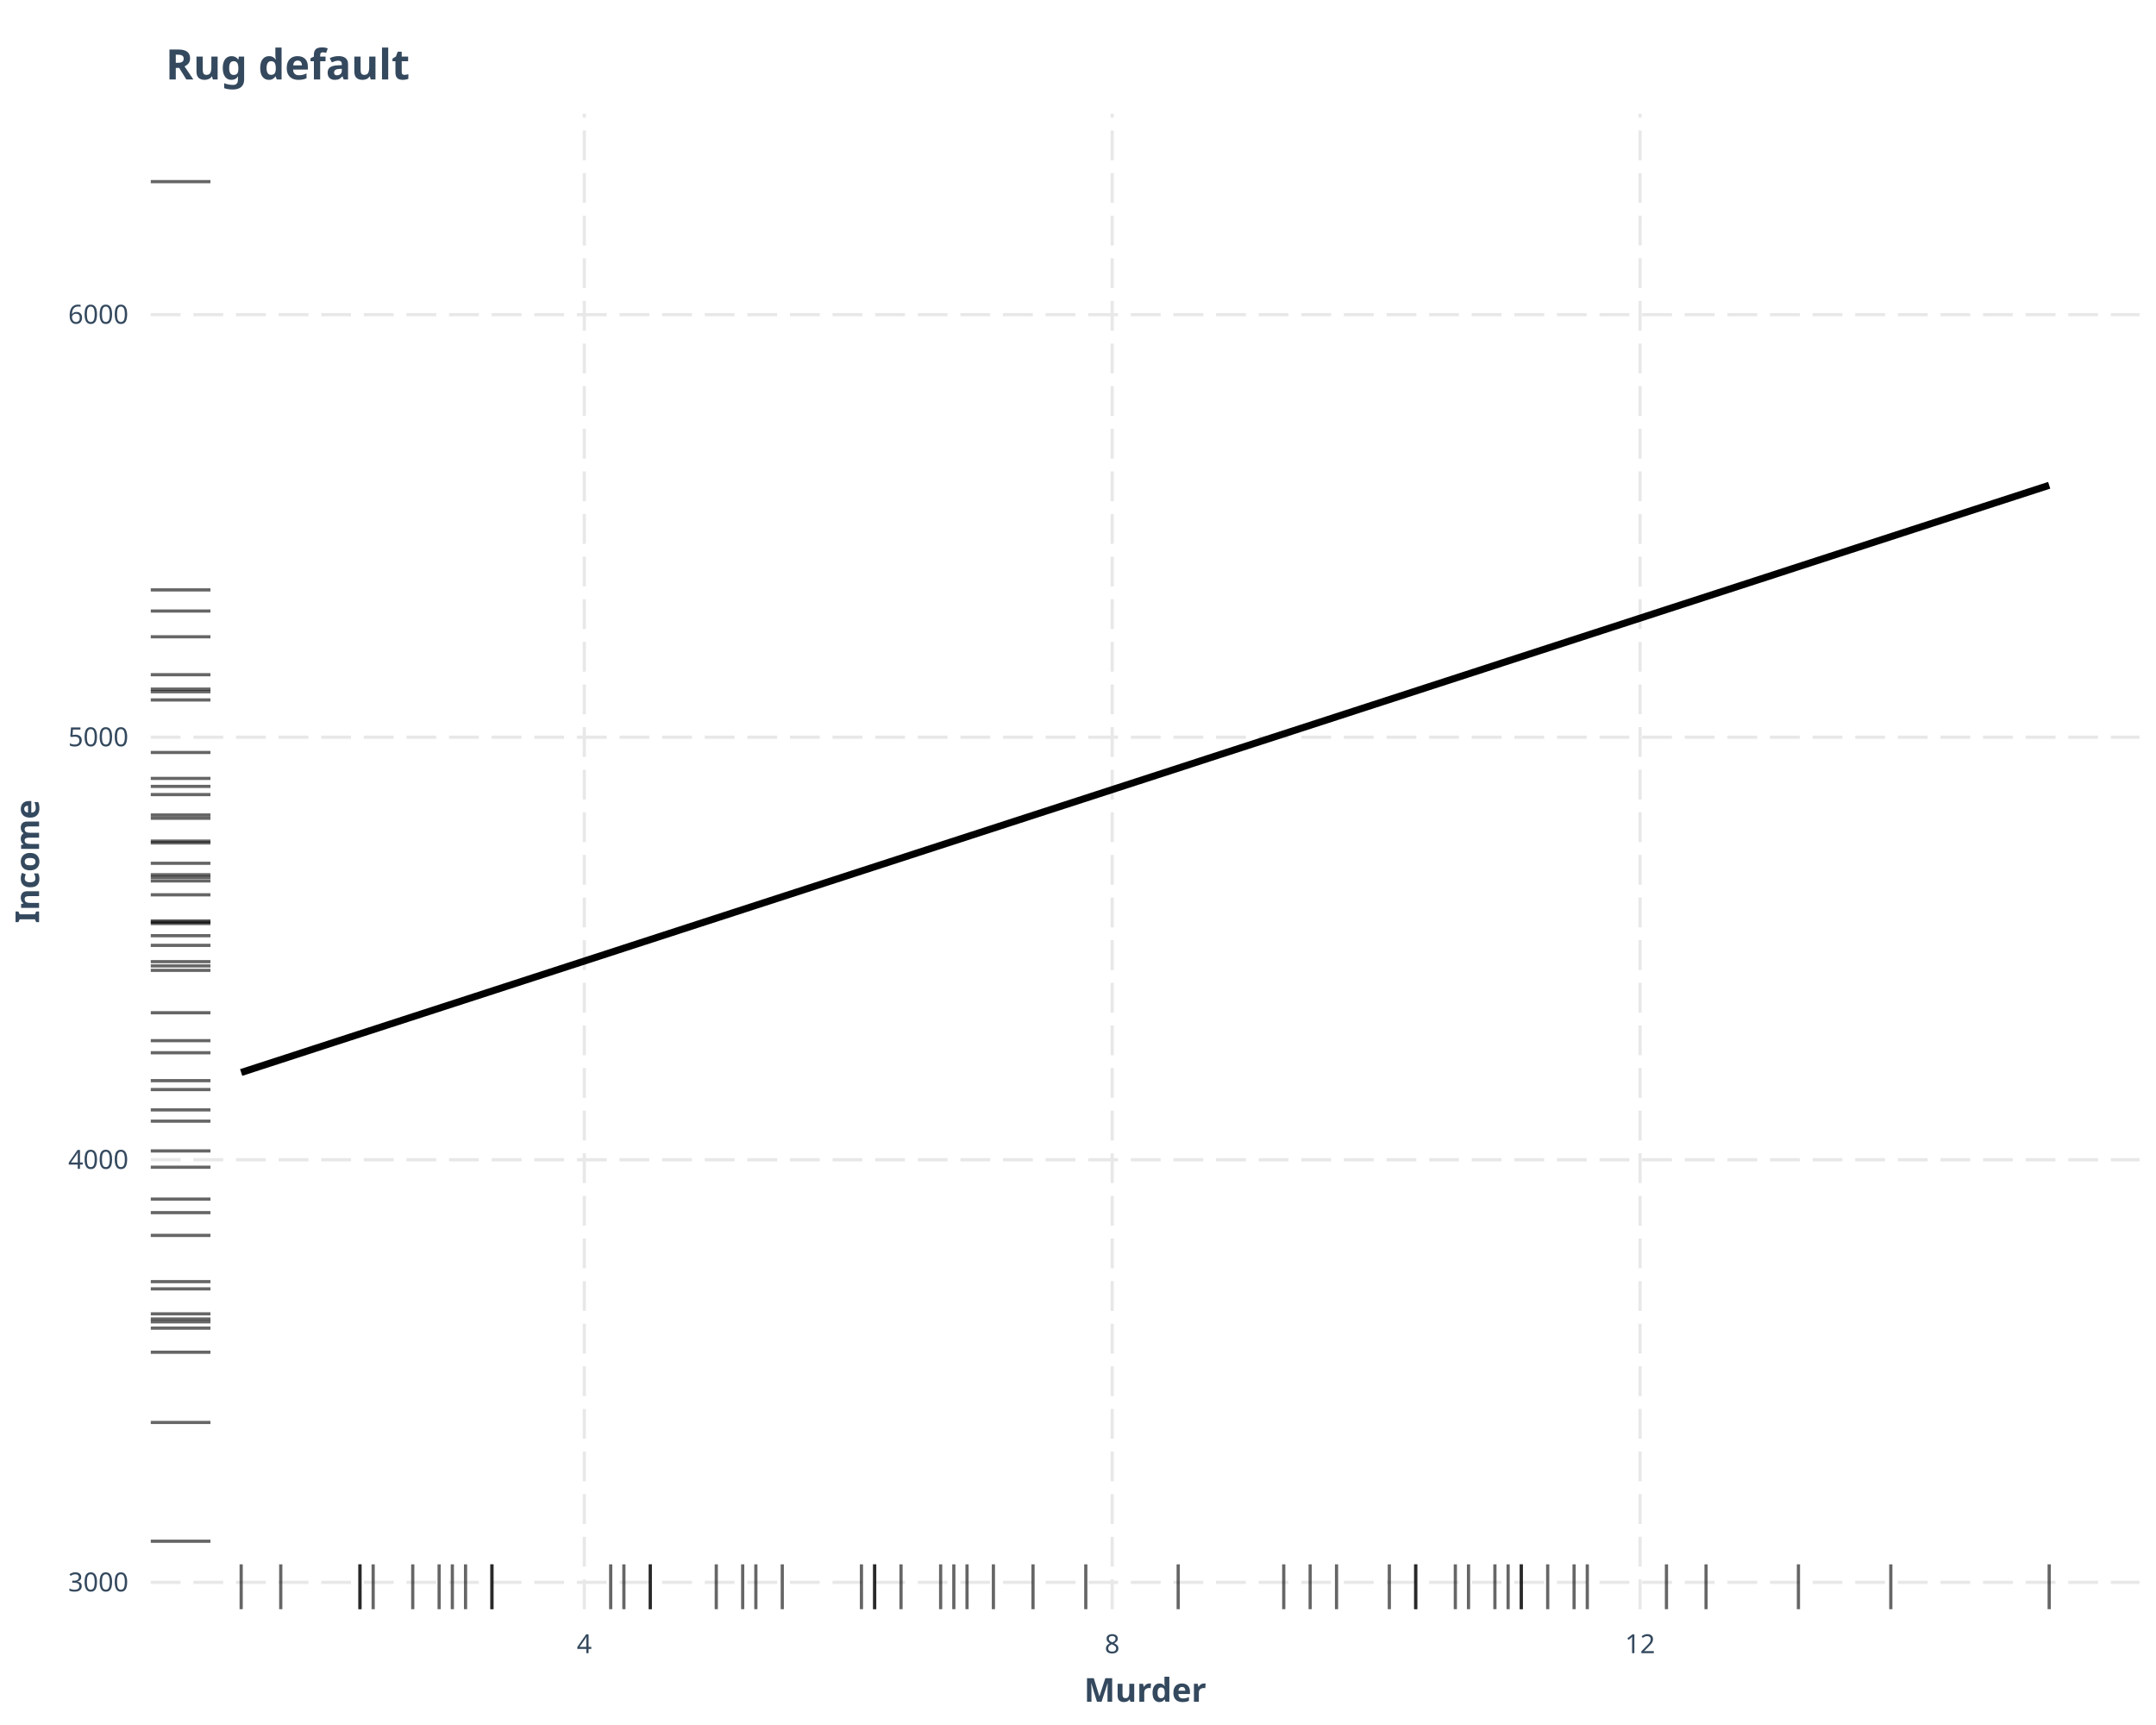
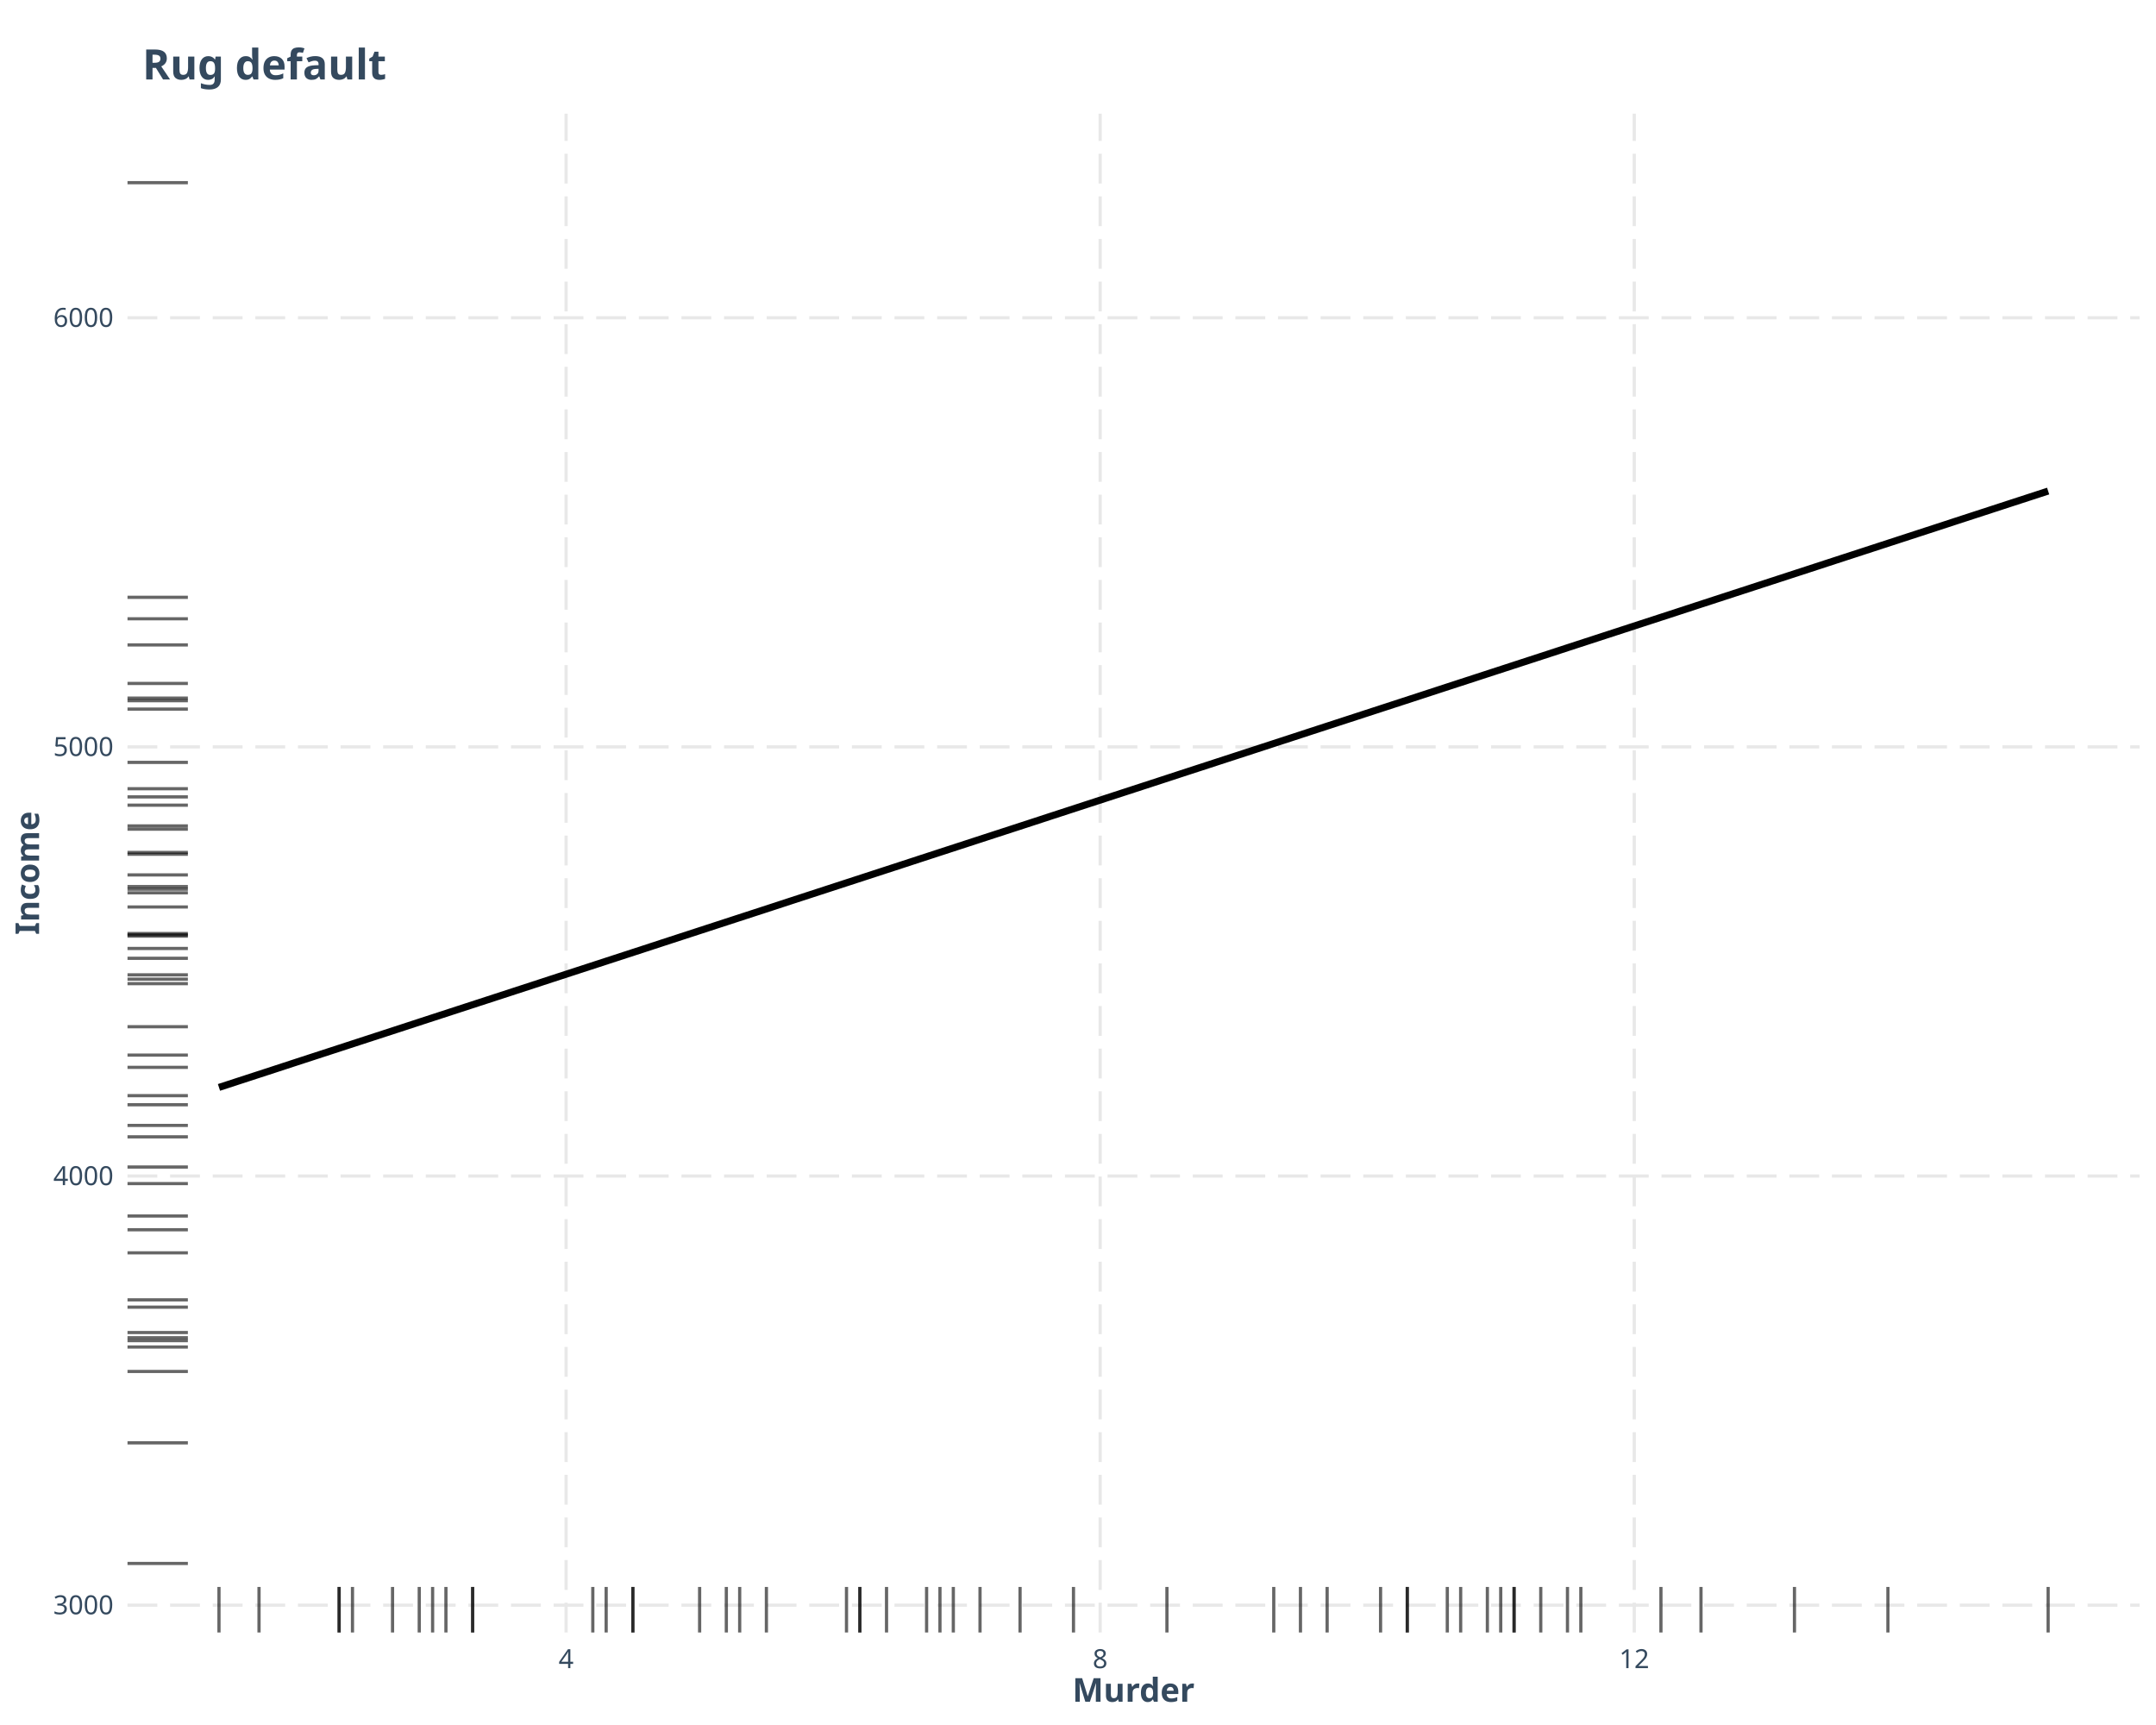
<svg xmlns="http://www.w3.org/2000/svg" class="svglite" data-engine-version="2.0" width="720.00pt" height="576.00pt" viewBox="0 0 720.00 576.00">
  <defs>
    <style type="text/css">
    .svglite line, .svglite polyline, .svglite polygon, .svglite path, .svglite rect, .svglite circle {
      fill: none;
      stroke: #000000;
      stroke-linecap: round;
      stroke-linejoin: round;
      stroke-miterlimit: 10.00;
    }
  </style>
  </defs>
  <rect width="100%" height="100%" style="stroke: none; fill: #FFFFFF;" />
  <defs>
    <clipPath id="cpMC4wMHw3MjAuMDB8MC4wMHw1NzYuMDA=">
      <rect x="0.00" y="0.00" width="720.00" height="576.00" />
    </clipPath>
  </defs>
  <g clip-path="url(#cpMC4wMHw3MjAuMDB8MC4wMHw1NzYuMDA=)">
    <rect x="0.00" y="0.00" width="720.00" height="576.00" style="stroke-width: 1.07; stroke: #FFFFFF; fill: #FFFFFF;" />
  </g>
  <defs>
-     <clipPath id="cpNTAuMzV8NzE0LjUyfDM3Ljk1fDUzNy4zNA==">
-       <rect x="50.35" y="37.95" width="664.17" height="499.40" />
+     <clipPath id="cpNDIuNTh8NzE0LjUyfDM3Ljk1fDU0NS4xMQ==">
+       <rect x="42.58" y="37.95" width="671.94" height="507.17" />
    </clipPath>
  </defs>
-   <g clip-path="url(#cpNTAuMzV8NzE0LjUyfDM3Ljk1fDUzNy4zNA==)">
-     <rect x="50.35" y="37.95" width="664.17" height="499.40" style="stroke-width: 0.00; stroke: #FFFFFF; fill: #FFFFFF;" />
-     <polyline points="50.35,528.36 714.52,528.36 " style="stroke-width: 1.07; stroke: #E8E8E8; stroke-dasharray: 9.96,4.27; stroke-linecap: butt;" />
-     <polyline points="50.35,387.26 714.52,387.26 " style="stroke-width: 1.07; stroke: #E8E8E8; stroke-dasharray: 9.96,4.27; stroke-linecap: butt;" />
-     <polyline points="50.35,246.16 714.52,246.16 " style="stroke-width: 1.07; stroke: #E8E8E8; stroke-dasharray: 9.96,4.27; stroke-linecap: butt;" />
-     <polyline points="50.35,105.07 714.52,105.07 " style="stroke-width: 1.07; stroke: #E8E8E8; stroke-dasharray: 9.96,4.27; stroke-linecap: butt;" />
-     <polyline points="195.13,537.34 195.13,37.95 " style="stroke-width: 1.07; stroke: #E8E8E8; stroke-dasharray: 9.96,4.27; stroke-linecap: butt;" />
-     <polyline points="371.42,537.34 371.42,37.95 " style="stroke-width: 1.07; stroke: #E8E8E8; stroke-dasharray: 9.96,4.27; stroke-linecap: butt;" />
-     <polyline points="547.71,537.34 547.71,37.95 " style="stroke-width: 1.07; stroke: #E8E8E8; stroke-dasharray: 9.96,4.27; stroke-linecap: butt;" />
-     <polyline points="80.54,358.12 86.64,356.14 92.74,354.16 98.84,352.18 104.94,350.19 111.04,348.21 117.14,346.23 123.24,344.25 129.33,342.27 135.43,340.29 141.53,338.31 147.63,336.33 153.73,334.35 159.83,332.37 165.93,330.39 172.03,328.41 178.12,326.43 184.22,324.45 190.32,322.47 196.42,320.49 202.52,318.51 208.62,316.52 214.72,314.54 220.82,312.56 226.92,310.58 233.01,308.60 239.11,306.62 245.21,304.64 251.31,302.66 257.41,300.68 263.51,298.70 269.61,296.72 275.71,294.74 281.81,292.76 287.90,290.78 294.00,288.80 300.10,286.82 306.20,284.83 312.30,282.85 318.40,280.87 324.50,278.89 330.60,276.91 336.70,274.93 342.79,272.95 348.89,270.97 354.99,268.99 361.09,267.01 367.19,265.03 373.29,263.05 379.39,261.07 385.49,259.09 391.59,257.11 397.68,255.13 403.78,253.14 409.88,251.16 415.98,249.18 422.08,247.20 428.18,245.22 434.28,243.24 440.38,241.26 446.48,239.28 452.57,237.30 458.67,235.32 464.77,233.34 470.87,231.36 476.97,229.38 483.07,227.40 489.17,225.42 495.27,223.44 501.37,221.45 507.46,219.47 513.56,217.49 519.66,215.51 525.76,213.53 531.86,211.55 537.96,209.57 544.06,207.59 550.16,205.61 556.25,203.63 562.35,201.65 568.45,199.67 574.55,197.69 580.65,195.71 586.75,193.73 592.85,191.75 598.95,189.76 605.05,187.78 611.14,185.80 617.24,183.82 623.34,181.84 629.44,179.86 635.54,177.88 641.64,175.90 647.74,173.92 653.84,171.94 659.94,169.96 666.03,167.98 672.13,166.00 678.23,164.02 684.33,162.04 " style="stroke-width: 2.35; stroke-linecap: butt;" />
-     <line x1="684.33" y1="537.34" x2="684.33" y2="522.36" style="stroke-width: 1.07; stroke: #000000; stroke-opacity: 0.60; stroke-linecap: butt;" />
-     <line x1="516.86" y1="537.34" x2="516.86" y2="522.36" style="stroke-width: 1.07; stroke: #000000; stroke-opacity: 0.60; stroke-linecap: butt;" />
-     <line x1="362.60" y1="537.34" x2="362.60" y2="522.36" style="stroke-width: 1.07; stroke: #000000; stroke-opacity: 0.60; stroke-linecap: butt;" />
-     <line x1="463.97" y1="537.34" x2="463.97" y2="522.36" style="stroke-width: 1.07; stroke: #000000; stroke-opacity: 0.60; stroke-linecap: butt;" />
-     <line x1="472.78" y1="537.34" x2="472.78" y2="522.36" style="stroke-width: 1.07; stroke: #000000; stroke-opacity: 0.60; stroke-linecap: butt;" />
-     <line x1="318.53" y1="537.34" x2="318.53" y2="522.36" style="stroke-width: 1.07; stroke: #000000; stroke-opacity: 0.60; stroke-linecap: butt;" />
-     <line x1="155.47" y1="537.34" x2="155.47" y2="522.36" style="stroke-width: 1.07; stroke: #000000; stroke-opacity: 0.60; stroke-linecap: butt;" />
-     <line x1="292.09" y1="537.34" x2="292.09" y2="522.36" style="stroke-width: 1.07; stroke: #000000; stroke-opacity: 0.60; stroke-linecap: butt;" />
-     <line x1="490.41" y1="537.34" x2="490.41" y2="522.36" style="stroke-width: 1.07; stroke: #000000; stroke-opacity: 0.60; stroke-linecap: butt;" />
-     <line x1="631.44" y1="537.34" x2="631.44" y2="522.36" style="stroke-width: 1.07; stroke: #000000; stroke-opacity: 0.60; stroke-linecap: butt;" />
-     <line x1="292.09" y1="537.34" x2="292.09" y2="522.36" style="stroke-width: 1.07; stroke: #000000; stroke-opacity: 0.60; stroke-linecap: butt;" />
-     <line x1="252.42" y1="537.34" x2="252.42" y2="522.36" style="stroke-width: 1.07; stroke: #000000; stroke-opacity: 0.60; stroke-linecap: butt;" />
-     <line x1="472.78" y1="537.34" x2="472.78" y2="522.36" style="stroke-width: 1.07; stroke: #000000; stroke-opacity: 0.60; stroke-linecap: butt;" />
-     <line x1="331.75" y1="537.34" x2="331.75" y2="522.36" style="stroke-width: 1.07; stroke: #000000; stroke-opacity: 0.60; stroke-linecap: butt;" />
-     <line x1="120.21" y1="537.34" x2="120.21" y2="522.36" style="stroke-width: 1.07; stroke: #000000; stroke-opacity: 0.60; stroke-linecap: butt;" />
-     <line x1="217.17" y1="537.34" x2="217.17" y2="522.36" style="stroke-width: 1.07; stroke: #000000; stroke-opacity: 0.60; stroke-linecap: butt;" />
-     <line x1="486.01" y1="537.34" x2="486.01" y2="522.36" style="stroke-width: 1.07; stroke: #000000; stroke-opacity: 0.60; stroke-linecap: butt;" />
-     <line x1="600.59" y1="537.34" x2="600.59" y2="522.36" style="stroke-width: 1.07; stroke: #000000; stroke-opacity: 0.60; stroke-linecap: butt;" />
-     <line x1="137.84" y1="537.34" x2="137.84" y2="522.36" style="stroke-width: 1.07; stroke: #000000; stroke-opacity: 0.60; stroke-linecap: butt;" />
-     <line x1="393.46" y1="537.34" x2="393.46" y2="522.36" style="stroke-width: 1.07; stroke: #000000; stroke-opacity: 0.60; stroke-linecap: butt;" />
-     <line x1="164.28" y1="537.34" x2="164.28" y2="522.36" style="stroke-width: 1.07; stroke: #000000; stroke-opacity: 0.60; stroke-linecap: butt;" />
-     <line x1="508.04" y1="537.34" x2="508.04" y2="522.36" style="stroke-width: 1.07; stroke: #000000; stroke-opacity: 0.60; stroke-linecap: butt;" />
-     <line x1="120.21" y1="537.34" x2="120.21" y2="522.36" style="stroke-width: 1.07; stroke: #000000; stroke-opacity: 0.60; stroke-linecap: butt;" />
-     <line x1="569.74" y1="537.34" x2="569.74" y2="522.36" style="stroke-width: 1.07; stroke: #000000; stroke-opacity: 0.60; stroke-linecap: butt;" />
-     <line x1="428.71" y1="537.34" x2="428.71" y2="522.36" style="stroke-width: 1.07; stroke: #000000; stroke-opacity: 0.60; stroke-linecap: butt;" />
-     <line x1="239.20" y1="537.34" x2="239.20" y2="522.36" style="stroke-width: 1.07; stroke: #000000; stroke-opacity: 0.60; stroke-linecap: butt;" />
-     <line x1="146.65" y1="537.34" x2="146.65" y2="522.36" style="stroke-width: 1.07; stroke: #000000; stroke-opacity: 0.60; stroke-linecap: butt;" />
-     <line x1="525.67" y1="537.34" x2="525.67" y2="522.36" style="stroke-width: 1.07; stroke: #000000; stroke-opacity: 0.60; stroke-linecap: butt;" />
-     <line x1="164.28" y1="537.34" x2="164.28" y2="522.36" style="stroke-width: 1.07; stroke: #000000; stroke-opacity: 0.60; stroke-linecap: butt;" />
-     <line x1="248.02" y1="537.34" x2="248.02" y2="522.36" style="stroke-width: 1.07; stroke: #000000; stroke-opacity: 0.60; stroke-linecap: butt;" />
-     <line x1="446.34" y1="537.34" x2="446.34" y2="522.36" style="stroke-width: 1.07; stroke: #000000; stroke-opacity: 0.60; stroke-linecap: butt;" />
-     <line x1="499.23" y1="537.34" x2="499.23" y2="522.36" style="stroke-width: 1.07; stroke: #000000; stroke-opacity: 0.60; stroke-linecap: butt;" />
-     <line x1="508.04" y1="537.34" x2="508.04" y2="522.36" style="stroke-width: 1.07; stroke: #000000; stroke-opacity: 0.60; stroke-linecap: butt;" />
-     <line x1="80.54" y1="537.34" x2="80.54" y2="522.36" style="stroke-width: 1.07; stroke: #000000; stroke-opacity: 0.60; stroke-linecap: butt;" />
-     <line x1="344.98" y1="537.34" x2="344.98" y2="522.36" style="stroke-width: 1.07; stroke: #000000; stroke-opacity: 0.60; stroke-linecap: butt;" />
-     <line x1="300.90" y1="537.34" x2="300.90" y2="522.36" style="stroke-width: 1.07; stroke: #000000; stroke-opacity: 0.60; stroke-linecap: butt;" />
-     <line x1="203.94" y1="537.34" x2="203.94" y2="522.36" style="stroke-width: 1.07; stroke: #000000; stroke-opacity: 0.60; stroke-linecap: butt;" />
-     <line x1="287.68" y1="537.34" x2="287.68" y2="522.36" style="stroke-width: 1.07; stroke: #000000; stroke-opacity: 0.60; stroke-linecap: butt;" />
-     <line x1="124.62" y1="537.34" x2="124.62" y2="522.36" style="stroke-width: 1.07; stroke: #000000; stroke-opacity: 0.60; stroke-linecap: butt;" />
-     <line x1="530.08" y1="537.34" x2="530.08" y2="522.36" style="stroke-width: 1.07; stroke: #000000; stroke-opacity: 0.60; stroke-linecap: butt;" />
-     <line x1="93.76" y1="537.34" x2="93.76" y2="522.36" style="stroke-width: 1.07; stroke: #000000; stroke-opacity: 0.60; stroke-linecap: butt;" />
-     <line x1="503.64" y1="537.34" x2="503.64" y2="522.36" style="stroke-width: 1.07; stroke: #000000; stroke-opacity: 0.60; stroke-linecap: butt;" />
-     <line x1="556.52" y1="537.34" x2="556.52" y2="522.36" style="stroke-width: 1.07; stroke: #000000; stroke-opacity: 0.60; stroke-linecap: butt;" />
-     <line x1="217.17" y1="537.34" x2="217.17" y2="522.36" style="stroke-width: 1.07; stroke: #000000; stroke-opacity: 0.60; stroke-linecap: butt;" />
-     <line x1="261.24" y1="537.34" x2="261.24" y2="522.36" style="stroke-width: 1.07; stroke: #000000; stroke-opacity: 0.60; stroke-linecap: butt;" />
-     <line x1="437.53" y1="537.34" x2="437.53" y2="522.36" style="stroke-width: 1.07; stroke: #000000; stroke-opacity: 0.60; stroke-linecap: butt;" />
-     <line x1="208.35" y1="537.34" x2="208.35" y2="522.36" style="stroke-width: 1.07; stroke: #000000; stroke-opacity: 0.60; stroke-linecap: butt;" />
-     <line x1="314.13" y1="537.34" x2="314.13" y2="522.36" style="stroke-width: 1.07; stroke: #000000; stroke-opacity: 0.60; stroke-linecap: butt;" />
-     <line x1="151.06" y1="537.34" x2="151.06" y2="522.36" style="stroke-width: 1.07; stroke: #000000; stroke-opacity: 0.60; stroke-linecap: butt;" />
-     <line x1="322.94" y1="537.34" x2="322.94" y2="522.36" style="stroke-width: 1.07; stroke: #000000; stroke-opacity: 0.60; stroke-linecap: butt;" />
-     <line x1="50.35" y1="440.42" x2="70.28" y2="440.42" style="stroke-width: 1.07; stroke: #000000; stroke-opacity: 0.60; stroke-linecap: butt;" />
-     <line x1="50.35" y1="60.65" x2="70.28" y2="60.65" style="stroke-width: 1.07; stroke: #000000; stroke-opacity: 0.60; stroke-linecap: butt;" />
-     <line x1="50.35" y1="312.44" x2="70.28" y2="312.44" style="stroke-width: 1.07; stroke: #000000; stroke-opacity: 0.60; stroke-linecap: butt;" />
-     <line x1="50.35" y1="474.98" x2="70.28" y2="474.98" style="stroke-width: 1.07; stroke: #000000; stroke-opacity: 0.60; stroke-linecap: butt;" />
-     <line x1="50.35" y1="230.11" x2="70.28" y2="230.11" style="stroke-width: 1.07; stroke: #000000; stroke-opacity: 0.60; stroke-linecap: butt;" />
-     <line x1="50.35" y1="262.59" x2="70.28" y2="262.59" style="stroke-width: 1.07; stroke: #000000; stroke-opacity: 0.60; stroke-linecap: butt;" />
-     <line x1="50.35" y1="196.97" x2="70.28" y2="196.97" style="stroke-width: 1.07; stroke: #000000; stroke-opacity: 0.60; stroke-linecap: butt;" />
-     <line x1="50.35" y1="273.21" x2="70.28" y2="273.21" style="stroke-width: 1.07; stroke: #000000; stroke-opacity: 0.60; stroke-linecap: butt;" />
-     <line x1="50.35" y1="272.14" x2="70.28" y2="272.14" style="stroke-width: 1.07; stroke: #000000; stroke-opacity: 0.60; stroke-linecap: butt;" />
-     <line x1="50.35" y1="374.37" x2="70.28" y2="374.37" style="stroke-width: 1.07; stroke: #000000; stroke-opacity: 0.60; stroke-linecap: butt;" />
-     <line x1="50.35" y1="251.26" x2="70.28" y2="251.26" style="stroke-width: 1.07; stroke: #000000; stroke-opacity: 0.60; stroke-linecap: butt;" />
-     <line x1="50.35" y1="370.61" x2="70.28" y2="370.61" style="stroke-width: 1.07; stroke: #000000; stroke-opacity: 0.60; stroke-linecap: butt;" />
-     <line x1="50.35" y1="230.97" x2="70.28" y2="230.97" style="stroke-width: 1.07; stroke: #000000; stroke-opacity: 0.60; stroke-linecap: butt;" />
-     <line x1="50.35" y1="322.53" x2="70.28" y2="322.53" style="stroke-width: 1.07; stroke: #000000; stroke-opacity: 0.60; stroke-linecap: butt;" />
-     <line x1="50.35" y1="298.79" x2="70.28" y2="298.79" style="stroke-width: 1.07; stroke: #000000; stroke-opacity: 0.60; stroke-linecap: butt;" />
-     <line x1="50.35" y1="292.95" x2="70.28" y2="292.95" style="stroke-width: 1.07; stroke: #000000; stroke-opacity: 0.60; stroke-linecap: butt;" />
-     <line x1="50.35" y1="427.96" x2="70.28" y2="427.96" style="stroke-width: 1.07; stroke: #000000; stroke-opacity: 0.60; stroke-linecap: butt;" />
-     <line x1="50.35" y1="451.52" x2="70.28" y2="451.52" style="stroke-width: 1.07; stroke: #000000; stroke-opacity: 0.60; stroke-linecap: butt;" />
-     <line x1="50.35" y1="430.37" x2="70.28" y2="430.37" style="stroke-width: 1.07; stroke: #000000; stroke-opacity: 0.60; stroke-linecap: butt;" />
-     <line x1="50.35" y1="204.03" x2="70.28" y2="204.03" style="stroke-width: 1.07; stroke: #000000; stroke-opacity: 0.60; stroke-linecap: butt;" />
-     <line x1="50.35" y1="280.85" x2="70.28" y2="280.85" style="stroke-width: 1.07; stroke: #000000; stroke-opacity: 0.60; stroke-linecap: butt;" />
-     <line x1="50.35" y1="281.45" x2="70.28" y2="281.45" style="stroke-width: 1.07; stroke: #000000; stroke-opacity: 0.60; stroke-linecap: butt;" />
-     <line x1="50.35" y1="292.09" x2="70.28" y2="292.09" style="stroke-width: 1.07; stroke: #000000; stroke-opacity: 0.60; stroke-linecap: butt;" />
-     <line x1="50.35" y1="514.64" x2="70.28" y2="514.64" style="stroke-width: 1.07; stroke: #000000; stroke-opacity: 0.60; stroke-linecap: butt;" />
-     <line x1="50.35" y1="351.53" x2="70.28" y2="351.53" style="stroke-width: 1.07; stroke: #000000; stroke-opacity: 0.60; stroke-linecap: butt;" />
-     <line x1="50.35" y1="338.17" x2="70.28" y2="338.17" style="stroke-width: 1.07; stroke: #000000; stroke-opacity: 0.60; stroke-linecap: butt;" />
-     <line x1="50.35" y1="315.67" x2="70.28" y2="315.67" style="stroke-width: 1.07; stroke: #000000; stroke-opacity: 0.60; stroke-linecap: butt;" />
-     <line x1="50.35" y1="225.29" x2="70.28" y2="225.29" style="stroke-width: 1.07; stroke: #000000; stroke-opacity: 0.60; stroke-linecap: butt;" />
-     <line x1="50.35" y1="347.49" x2="70.28" y2="347.49" style="stroke-width: 1.07; stroke: #000000; stroke-opacity: 0.60; stroke-linecap: butt;" />
-     <line x1="50.35" y1="212.63" x2="70.28" y2="212.63" style="stroke-width: 1.07; stroke: #000000; stroke-opacity: 0.60; stroke-linecap: butt;" />
-     <line x1="50.35" y1="443.48" x2="70.28" y2="443.48" style="stroke-width: 1.07; stroke: #000000; stroke-opacity: 0.60; stroke-linecap: butt;" />
-     <line x1="50.35" y1="259.92" x2="70.28" y2="259.92" style="stroke-width: 1.07; stroke: #000000; stroke-opacity: 0.60; stroke-linecap: butt;" />
-     <line x1="50.35" y1="404.92" x2="70.28" y2="404.92" style="stroke-width: 1.07; stroke: #000000; stroke-opacity: 0.60; stroke-linecap: butt;" />
-     <line x1="50.35" y1="233.72" x2="70.28" y2="233.72" style="stroke-width: 1.07; stroke: #000000; stroke-opacity: 0.60; stroke-linecap: butt;" />
-     <line x1="50.35" y1="307.94" x2="70.28" y2="307.94" style="stroke-width: 1.07; stroke: #000000; stroke-opacity: 0.60; stroke-linecap: butt;" />
-     <line x1="50.35" y1="389.75" x2="70.28" y2="389.75" style="stroke-width: 1.07; stroke: #000000; stroke-opacity: 0.60; stroke-linecap: butt;" />
-     <line x1="50.35" y1="294.14" x2="70.28" y2="294.14" style="stroke-width: 1.07; stroke: #000000; stroke-opacity: 0.60; stroke-linecap: butt;" />
-     <line x1="50.35" y1="324.01" x2="70.28" y2="324.01" style="stroke-width: 1.07; stroke: #000000; stroke-opacity: 0.60; stroke-linecap: butt;" />
-     <line x1="50.35" y1="308.37" x2="70.28" y2="308.37" style="stroke-width: 1.07; stroke: #000000; stroke-opacity: 0.60; stroke-linecap: butt;" />
-     <line x1="50.35" y1="438.71" x2="70.28" y2="438.71" style="stroke-width: 1.07; stroke: #000000; stroke-opacity: 0.60; stroke-linecap: butt;" />
-     <line x1="50.35" y1="363.82" x2="70.28" y2="363.82" style="stroke-width: 1.07; stroke: #000000; stroke-opacity: 0.60; stroke-linecap: butt;" />
-     <line x1="50.35" y1="412.51" x2="70.28" y2="412.51" style="stroke-width: 1.07; stroke: #000000; stroke-opacity: 0.60; stroke-linecap: butt;" />
-     <line x1="50.35" y1="360.84" x2="70.28" y2="360.84" style="stroke-width: 1.07; stroke: #000000; stroke-opacity: 0.60; stroke-linecap: butt;" />
-     <line x1="50.35" y1="384.30" x2="70.28" y2="384.30" style="stroke-width: 1.07; stroke: #000000; stroke-opacity: 0.60; stroke-linecap: butt;" />
-     <line x1="50.35" y1="400.40" x2="70.28" y2="400.40" style="stroke-width: 1.07; stroke: #000000; stroke-opacity: 0.60; stroke-linecap: butt;" />
-     <line x1="50.35" y1="288.26" x2="70.28" y2="288.26" style="stroke-width: 1.07; stroke: #000000; stroke-opacity: 0.60; stroke-linecap: butt;" />
-     <line x1="50.35" y1="265.32" x2="70.28" y2="265.32" style="stroke-width: 1.07; stroke: #000000; stroke-opacity: 0.60; stroke-linecap: butt;" />
-     <line x1="50.35" y1="441.37" x2="70.28" y2="441.37" style="stroke-width: 1.07; stroke: #000000; stroke-opacity: 0.60; stroke-linecap: butt;" />
-     <line x1="50.35" y1="321.11" x2="70.28" y2="321.11" style="stroke-width: 1.07; stroke: #000000; stroke-opacity: 0.60; stroke-linecap: butt;" />
-     <line x1="50.35" y1="307.51" x2="70.28" y2="307.51" style="stroke-width: 1.07; stroke: #000000; stroke-opacity: 0.60; stroke-linecap: butt;" />
+   <g clip-path="url(#cpNDIuNTh8NzE0LjUyfDM3Ljk1fDU0NS4xMQ==)">
+     <rect x="42.58" y="37.95" width="671.94" height="507.17" style="stroke-width: 0.00; stroke: #FFFFFF; fill: #FFFFFF;" />
+     <polyline points="42.58,535.99 714.52,535.99 " style="stroke-width: 1.07; stroke: #E8E8E8; stroke-dasharray: 9.96,4.27; stroke-linecap: butt;" />
+     <polyline points="42.58,392.70 714.52,392.70 " style="stroke-width: 1.07; stroke: #E8E8E8; stroke-dasharray: 9.96,4.27; stroke-linecap: butt;" />
+     <polyline points="42.58,249.40 714.52,249.40 " style="stroke-width: 1.07; stroke: #E8E8E8; stroke-dasharray: 9.96,4.27; stroke-linecap: butt;" />
+     <polyline points="42.58,106.11 714.52,106.11 " style="stroke-width: 1.07; stroke: #E8E8E8; stroke-dasharray: 9.96,4.27; stroke-linecap: butt;" />
+     <polyline points="189.05,545.11 189.05,37.95 " style="stroke-width: 1.07; stroke: #E8E8E8; stroke-dasharray: 9.96,4.27; stroke-linecap: butt;" />
+     <polyline points="367.40,545.11 367.40,37.95 " style="stroke-width: 1.07; stroke: #E8E8E8; stroke-dasharray: 9.96,4.27; stroke-linecap: butt;" />
+     <polyline points="545.76,545.11 545.76,37.95 " style="stroke-width: 1.07; stroke: #E8E8E8; stroke-dasharray: 9.96,4.27; stroke-linecap: butt;" />
+     <polyline points="73.13,363.10 79.30,361.09 85.47,359.08 91.64,357.07 97.81,355.05 103.98,353.04 110.15,351.03 116.32,349.02 122.49,347.01 128.66,345.00 134.83,342.99 141.00,340.97 147.17,338.96 153.34,336.95 159.51,334.94 165.68,332.93 171.85,330.92 178.02,328.91 184.19,326.89 190.36,324.88 196.53,322.87 202.70,320.86 208.87,318.85 215.04,316.84 221.21,314.82 227.38,312.81 233.55,310.80 239.72,308.79 245.89,306.78 252.06,304.77 258.23,302.76 264.40,300.74 270.57,298.73 276.74,296.72 282.91,294.71 289.08,292.70 295.25,290.69 301.42,288.68 307.59,286.66 313.76,284.65 319.93,282.64 326.10,280.63 332.27,278.62 338.45,276.61 344.62,274.60 350.79,272.58 356.96,270.57 363.13,268.56 369.30,266.55 375.47,264.54 381.64,262.53 387.81,260.52 393.98,258.50 400.15,256.49 406.32,254.48 412.49,252.47 418.66,250.46 424.83,248.45 431.00,246.44 437.17,244.42 443.34,242.41 449.51,240.40 455.68,238.39 461.85,236.38 468.02,234.37 474.19,232.36 480.36,230.34 486.53,228.33 492.70,226.32 498.87,224.31 505.04,222.30 511.21,220.29 517.38,218.28 523.55,216.26 529.72,214.25 535.89,212.24 542.06,210.23 548.23,208.22 554.40,206.21 560.57,204.20 566.74,202.18 572.91,200.17 579.08,198.16 585.25,196.15 591.42,194.14 597.59,192.13 603.76,190.12 609.94,188.10 616.11,186.09 622.28,184.08 628.45,182.07 634.62,180.06 640.79,178.05 646.96,176.04 653.13,174.02 659.30,172.01 665.47,170.00 671.64,167.99 677.81,165.98 683.98,163.97 " style="stroke-width: 2.35; stroke-linecap: butt;" />
+     <line x1="683.98" y1="545.11" x2="683.98" y2="529.90" style="stroke-width: 1.07; stroke: #000000; stroke-opacity: 0.60; stroke-linecap: butt;" />
+     <line x1="514.54" y1="545.11" x2="514.54" y2="529.90" style="stroke-width: 1.07; stroke: #000000; stroke-opacity: 0.60; stroke-linecap: butt;" />
+     <line x1="358.49" y1="545.11" x2="358.49" y2="529.90" style="stroke-width: 1.07; stroke: #000000; stroke-opacity: 0.60; stroke-linecap: butt;" />
+     <line x1="461.04" y1="545.11" x2="461.04" y2="529.90" style="stroke-width: 1.07; stroke: #000000; stroke-opacity: 0.60; stroke-linecap: butt;" />
+     <line x1="469.96" y1="545.11" x2="469.96" y2="529.90" style="stroke-width: 1.07; stroke: #000000; stroke-opacity: 0.60; stroke-linecap: butt;" />
+     <line x1="313.90" y1="545.11" x2="313.90" y2="529.90" style="stroke-width: 1.07; stroke: #000000; stroke-opacity: 0.60; stroke-linecap: butt;" />
+     <line x1="148.92" y1="545.11" x2="148.92" y2="529.90" style="stroke-width: 1.07; stroke: #000000; stroke-opacity: 0.60; stroke-linecap: butt;" />
+     <line x1="287.15" y1="545.11" x2="287.15" y2="529.90" style="stroke-width: 1.07; stroke: #000000; stroke-opacity: 0.60; stroke-linecap: butt;" />
+     <line x1="487.79" y1="545.11" x2="487.79" y2="529.90" style="stroke-width: 1.07; stroke: #000000; stroke-opacity: 0.60; stroke-linecap: butt;" />
+     <line x1="630.47" y1="545.11" x2="630.47" y2="529.90" style="stroke-width: 1.07; stroke: #000000; stroke-opacity: 0.60; stroke-linecap: butt;" />
+     <line x1="287.15" y1="545.11" x2="287.15" y2="529.90" style="stroke-width: 1.07; stroke: #000000; stroke-opacity: 0.60; stroke-linecap: butt;" />
+     <line x1="247.02" y1="545.11" x2="247.02" y2="529.90" style="stroke-width: 1.07; stroke: #000000; stroke-opacity: 0.60; stroke-linecap: butt;" />
+     <line x1="469.96" y1="545.11" x2="469.96" y2="529.90" style="stroke-width: 1.07; stroke: #000000; stroke-opacity: 0.60; stroke-linecap: butt;" />
+     <line x1="327.28" y1="545.11" x2="327.28" y2="529.90" style="stroke-width: 1.07; stroke: #000000; stroke-opacity: 0.60; stroke-linecap: butt;" />
+     <line x1="113.25" y1="545.11" x2="113.25" y2="529.90" style="stroke-width: 1.07; stroke: #000000; stroke-opacity: 0.60; stroke-linecap: butt;" />
+     <line x1="211.35" y1="545.11" x2="211.35" y2="529.90" style="stroke-width: 1.07; stroke: #000000; stroke-opacity: 0.60; stroke-linecap: butt;" />
+     <line x1="483.33" y1="545.11" x2="483.33" y2="529.90" style="stroke-width: 1.07; stroke: #000000; stroke-opacity: 0.60; stroke-linecap: butt;" />
+     <line x1="599.26" y1="545.11" x2="599.26" y2="529.90" style="stroke-width: 1.07; stroke: #000000; stroke-opacity: 0.60; stroke-linecap: butt;" />
+     <line x1="131.09" y1="545.11" x2="131.09" y2="529.90" style="stroke-width: 1.07; stroke: #000000; stroke-opacity: 0.60; stroke-linecap: butt;" />
+     <line x1="389.70" y1="545.11" x2="389.70" y2="529.90" style="stroke-width: 1.07; stroke: #000000; stroke-opacity: 0.60; stroke-linecap: butt;" />
+     <line x1="157.84" y1="545.11" x2="157.84" y2="529.90" style="stroke-width: 1.07; stroke: #000000; stroke-opacity: 0.60; stroke-linecap: butt;" />
+     <line x1="505.63" y1="545.11" x2="505.63" y2="529.90" style="stroke-width: 1.07; stroke: #000000; stroke-opacity: 0.60; stroke-linecap: butt;" />
+     <line x1="113.25" y1="545.11" x2="113.25" y2="529.90" style="stroke-width: 1.07; stroke: #000000; stroke-opacity: 0.60; stroke-linecap: butt;" />
+     <line x1="568.05" y1="545.11" x2="568.05" y2="529.90" style="stroke-width: 1.07; stroke: #000000; stroke-opacity: 0.60; stroke-linecap: butt;" />
+     <line x1="425.37" y1="545.11" x2="425.37" y2="529.90" style="stroke-width: 1.07; stroke: #000000; stroke-opacity: 0.60; stroke-linecap: butt;" />
+     <line x1="233.64" y1="545.11" x2="233.64" y2="529.90" style="stroke-width: 1.07; stroke: #000000; stroke-opacity: 0.60; stroke-linecap: butt;" />
+     <line x1="140.01" y1="545.11" x2="140.01" y2="529.90" style="stroke-width: 1.07; stroke: #000000; stroke-opacity: 0.60; stroke-linecap: butt;" />
+     <line x1="523.46" y1="545.11" x2="523.46" y2="529.90" style="stroke-width: 1.07; stroke: #000000; stroke-opacity: 0.60; stroke-linecap: butt;" />
+     <line x1="157.84" y1="545.11" x2="157.84" y2="529.90" style="stroke-width: 1.07; stroke: #000000; stroke-opacity: 0.60; stroke-linecap: butt;" />
+     <line x1="242.56" y1="545.11" x2="242.56" y2="529.90" style="stroke-width: 1.07; stroke: #000000; stroke-opacity: 0.60; stroke-linecap: butt;" />
+     <line x1="443.20" y1="545.11" x2="443.20" y2="529.90" style="stroke-width: 1.07; stroke: #000000; stroke-opacity: 0.60; stroke-linecap: butt;" />
+     <line x1="496.71" y1="545.11" x2="496.71" y2="529.90" style="stroke-width: 1.07; stroke: #000000; stroke-opacity: 0.60; stroke-linecap: butt;" />
+     <line x1="505.63" y1="545.11" x2="505.63" y2="529.90" style="stroke-width: 1.07; stroke: #000000; stroke-opacity: 0.60; stroke-linecap: butt;" />
+     <line x1="73.13" y1="545.11" x2="73.13" y2="529.90" style="stroke-width: 1.07; stroke: #000000; stroke-opacity: 0.60; stroke-linecap: butt;" />
+     <line x1="340.65" y1="545.11" x2="340.65" y2="529.90" style="stroke-width: 1.07; stroke: #000000; stroke-opacity: 0.60; stroke-linecap: butt;" />
+     <line x1="296.06" y1="545.11" x2="296.06" y2="529.90" style="stroke-width: 1.07; stroke: #000000; stroke-opacity: 0.60; stroke-linecap: butt;" />
+     <line x1="197.97" y1="545.11" x2="197.97" y2="529.90" style="stroke-width: 1.07; stroke: #000000; stroke-opacity: 0.60; stroke-linecap: butt;" />
+     <line x1="282.69" y1="545.11" x2="282.69" y2="529.90" style="stroke-width: 1.07; stroke: #000000; stroke-opacity: 0.60; stroke-linecap: butt;" />
+     <line x1="117.71" y1="545.11" x2="117.71" y2="529.90" style="stroke-width: 1.07; stroke: #000000; stroke-opacity: 0.60; stroke-linecap: butt;" />
+     <line x1="527.92" y1="545.11" x2="527.92" y2="529.90" style="stroke-width: 1.07; stroke: #000000; stroke-opacity: 0.60; stroke-linecap: butt;" />
+     <line x1="86.50" y1="545.11" x2="86.50" y2="529.90" style="stroke-width: 1.07; stroke: #000000; stroke-opacity: 0.60; stroke-linecap: butt;" />
+     <line x1="501.17" y1="545.11" x2="501.17" y2="529.90" style="stroke-width: 1.07; stroke: #000000; stroke-opacity: 0.60; stroke-linecap: butt;" />
+     <line x1="554.67" y1="545.11" x2="554.67" y2="529.90" style="stroke-width: 1.07; stroke: #000000; stroke-opacity: 0.60; stroke-linecap: butt;" />
+     <line x1="211.35" y1="545.11" x2="211.35" y2="529.90" style="stroke-width: 1.07; stroke: #000000; stroke-opacity: 0.60; stroke-linecap: butt;" />
+     <line x1="255.94" y1="545.11" x2="255.94" y2="529.90" style="stroke-width: 1.07; stroke: #000000; stroke-opacity: 0.60; stroke-linecap: butt;" />
+     <line x1="434.29" y1="545.11" x2="434.29" y2="529.90" style="stroke-width: 1.07; stroke: #000000; stroke-opacity: 0.60; stroke-linecap: butt;" />
+     <line x1="202.43" y1="545.11" x2="202.43" y2="529.90" style="stroke-width: 1.07; stroke: #000000; stroke-opacity: 0.60; stroke-linecap: butt;" />
+     <line x1="309.44" y1="545.11" x2="309.44" y2="529.90" style="stroke-width: 1.07; stroke: #000000; stroke-opacity: 0.60; stroke-linecap: butt;" />
+     <line x1="144.47" y1="545.11" x2="144.47" y2="529.90" style="stroke-width: 1.07; stroke: #000000; stroke-opacity: 0.60; stroke-linecap: butt;" />
+     <line x1="318.36" y1="545.11" x2="318.36" y2="529.90" style="stroke-width: 1.07; stroke: #000000; stroke-opacity: 0.60; stroke-linecap: butt;" />
+     <line x1="42.58" y1="446.68" x2="62.74" y2="446.68" style="stroke-width: 1.07; stroke: #000000; stroke-opacity: 0.60; stroke-linecap: butt;" />
+     <line x1="42.58" y1="61.00" x2="62.74" y2="61.00" style="stroke-width: 1.07; stroke: #000000; stroke-opacity: 0.60; stroke-linecap: butt;" />
+     <line x1="42.58" y1="316.71" x2="62.74" y2="316.71" style="stroke-width: 1.07; stroke: #000000; stroke-opacity: 0.60; stroke-linecap: butt;" />
+     <line x1="42.58" y1="481.78" x2="62.74" y2="481.78" style="stroke-width: 1.07; stroke: #000000; stroke-opacity: 0.60; stroke-linecap: butt;" />
+     <line x1="42.58" y1="233.10" x2="62.74" y2="233.10" style="stroke-width: 1.07; stroke: #000000; stroke-opacity: 0.60; stroke-linecap: butt;" />
+     <line x1="42.58" y1="266.09" x2="62.74" y2="266.09" style="stroke-width: 1.07; stroke: #000000; stroke-opacity: 0.60; stroke-linecap: butt;" />
+     <line x1="42.58" y1="199.45" x2="62.74" y2="199.45" style="stroke-width: 1.07; stroke: #000000; stroke-opacity: 0.60; stroke-linecap: butt;" />
+     <line x1="42.58" y1="276.87" x2="62.74" y2="276.87" style="stroke-width: 1.07; stroke: #000000; stroke-opacity: 0.60; stroke-linecap: butt;" />
+     <line x1="42.58" y1="275.79" x2="62.74" y2="275.79" style="stroke-width: 1.07; stroke: #000000; stroke-opacity: 0.60; stroke-linecap: butt;" />
+     <line x1="42.58" y1="379.60" x2="62.74" y2="379.60" style="stroke-width: 1.07; stroke: #000000; stroke-opacity: 0.60; stroke-linecap: butt;" />
+     <line x1="42.58" y1="254.58" x2="62.74" y2="254.58" style="stroke-width: 1.07; stroke: #000000; stroke-opacity: 0.60; stroke-linecap: butt;" />
+     <line x1="42.58" y1="375.79" x2="62.74" y2="375.79" style="stroke-width: 1.07; stroke: #000000; stroke-opacity: 0.60; stroke-linecap: butt;" />
+     <line x1="42.58" y1="233.97" x2="62.74" y2="233.97" style="stroke-width: 1.07; stroke: #000000; stroke-opacity: 0.60; stroke-linecap: butt;" />
+     <line x1="42.58" y1="326.96" x2="62.74" y2="326.96" style="stroke-width: 1.07; stroke: #000000; stroke-opacity: 0.60; stroke-linecap: butt;" />
+     <line x1="42.58" y1="302.85" x2="62.74" y2="302.85" style="stroke-width: 1.07; stroke: #000000; stroke-opacity: 0.60; stroke-linecap: butt;" />
+     <line x1="42.58" y1="296.92" x2="62.74" y2="296.92" style="stroke-width: 1.07; stroke: #000000; stroke-opacity: 0.60; stroke-linecap: butt;" />
+     <line x1="42.58" y1="434.03" x2="62.74" y2="434.03" style="stroke-width: 1.07; stroke: #000000; stroke-opacity: 0.60; stroke-linecap: butt;" />
+     <line x1="42.58" y1="457.95" x2="62.74" y2="457.95" style="stroke-width: 1.07; stroke: #000000; stroke-opacity: 0.60; stroke-linecap: butt;" />
+     <line x1="42.58" y1="436.48" x2="62.74" y2="436.48" style="stroke-width: 1.07; stroke: #000000; stroke-opacity: 0.60; stroke-linecap: butt;" />
+     <line x1="42.58" y1="206.62" x2="62.74" y2="206.62" style="stroke-width: 1.07; stroke: #000000; stroke-opacity: 0.60; stroke-linecap: butt;" />
+     <line x1="42.58" y1="284.63" x2="62.74" y2="284.63" style="stroke-width: 1.07; stroke: #000000; stroke-opacity: 0.60; stroke-linecap: butt;" />
+     <line x1="42.58" y1="285.24" x2="62.74" y2="285.24" style="stroke-width: 1.07; stroke: #000000; stroke-opacity: 0.60; stroke-linecap: butt;" />
+     <line x1="42.58" y1="296.04" x2="62.74" y2="296.04" style="stroke-width: 1.07; stroke: #000000; stroke-opacity: 0.60; stroke-linecap: butt;" />
+     <line x1="42.58" y1="522.06" x2="62.74" y2="522.06" style="stroke-width: 1.07; stroke: #000000; stroke-opacity: 0.60; stroke-linecap: butt;" />
+     <line x1="42.58" y1="356.40" x2="62.74" y2="356.40" style="stroke-width: 1.07; stroke: #000000; stroke-opacity: 0.60; stroke-linecap: butt;" />
+     <line x1="42.58" y1="342.84" x2="62.74" y2="342.84" style="stroke-width: 1.07; stroke: #000000; stroke-opacity: 0.60; stroke-linecap: butt;" />
+     <line x1="42.58" y1="319.99" x2="62.74" y2="319.99" style="stroke-width: 1.07; stroke: #000000; stroke-opacity: 0.60; stroke-linecap: butt;" />
+     <line x1="42.58" y1="228.21" x2="62.74" y2="228.21" style="stroke-width: 1.07; stroke: #000000; stroke-opacity: 0.60; stroke-linecap: butt;" />
+     <line x1="42.58" y1="352.31" x2="62.74" y2="352.31" style="stroke-width: 1.07; stroke: #000000; stroke-opacity: 0.60; stroke-linecap: butt;" />
+     <line x1="42.58" y1="215.35" x2="62.74" y2="215.35" style="stroke-width: 1.07; stroke: #000000; stroke-opacity: 0.60; stroke-linecap: butt;" />
+     <line x1="42.58" y1="449.79" x2="62.74" y2="449.79" style="stroke-width: 1.07; stroke: #000000; stroke-opacity: 0.60; stroke-linecap: butt;" />
+     <line x1="42.58" y1="263.37" x2="62.74" y2="263.37" style="stroke-width: 1.07; stroke: #000000; stroke-opacity: 0.60; stroke-linecap: butt;" />
+     <line x1="42.58" y1="410.63" x2="62.74" y2="410.63" style="stroke-width: 1.07; stroke: #000000; stroke-opacity: 0.60; stroke-linecap: butt;" />
+     <line x1="42.58" y1="236.77" x2="62.74" y2="236.77" style="stroke-width: 1.07; stroke: #000000; stroke-opacity: 0.60; stroke-linecap: butt;" />
+     <line x1="42.58" y1="312.14" x2="62.74" y2="312.14" style="stroke-width: 1.07; stroke: #000000; stroke-opacity: 0.60; stroke-linecap: butt;" />
+     <line x1="42.58" y1="395.22" x2="62.74" y2="395.22" style="stroke-width: 1.07; stroke: #000000; stroke-opacity: 0.60; stroke-linecap: butt;" />
+     <line x1="42.58" y1="298.13" x2="62.74" y2="298.13" style="stroke-width: 1.07; stroke: #000000; stroke-opacity: 0.60; stroke-linecap: butt;" />
+     <line x1="42.58" y1="328.46" x2="62.74" y2="328.46" style="stroke-width: 1.07; stroke: #000000; stroke-opacity: 0.60; stroke-linecap: butt;" />
+     <line x1="42.58" y1="312.58" x2="62.74" y2="312.58" style="stroke-width: 1.07; stroke: #000000; stroke-opacity: 0.60; stroke-linecap: butt;" />
+     <line x1="42.58" y1="444.95" x2="62.74" y2="444.95" style="stroke-width: 1.07; stroke: #000000; stroke-opacity: 0.60; stroke-linecap: butt;" />
+     <line x1="42.58" y1="368.89" x2="62.74" y2="368.89" style="stroke-width: 1.07; stroke: #000000; stroke-opacity: 0.60; stroke-linecap: butt;" />
+     <line x1="42.58" y1="418.34" x2="62.74" y2="418.34" style="stroke-width: 1.07; stroke: #000000; stroke-opacity: 0.60; stroke-linecap: butt;" />
+     <line x1="42.58" y1="365.86" x2="62.74" y2="365.86" style="stroke-width: 1.07; stroke: #000000; stroke-opacity: 0.60; stroke-linecap: butt;" />
+     <line x1="42.58" y1="389.69" x2="62.74" y2="389.69" style="stroke-width: 1.07; stroke: #000000; stroke-opacity: 0.60; stroke-linecap: butt;" />
+     <line x1="42.58" y1="406.04" x2="62.74" y2="406.04" style="stroke-width: 1.07; stroke: #000000; stroke-opacity: 0.60; stroke-linecap: butt;" />
+     <line x1="42.58" y1="292.15" x2="62.74" y2="292.15" style="stroke-width: 1.07; stroke: #000000; stroke-opacity: 0.60; stroke-linecap: butt;" />
+     <line x1="42.58" y1="268.86" x2="62.74" y2="268.86" style="stroke-width: 1.07; stroke: #000000; stroke-opacity: 0.60; stroke-linecap: butt;" />
+     <line x1="42.58" y1="447.65" x2="62.74" y2="447.65" style="stroke-width: 1.07; stroke: #000000; stroke-opacity: 0.60; stroke-linecap: butt;" />
+     <line x1="42.58" y1="325.52" x2="62.74" y2="325.52" style="stroke-width: 1.07; stroke: #000000; stroke-opacity: 0.60; stroke-linecap: butt;" />
+     <line x1="42.58" y1="311.71" x2="62.74" y2="311.71" style="stroke-width: 1.07; stroke: #000000; stroke-opacity: 0.60; stroke-linecap: butt;" />
  </g>
  <g clip-path="url(#cpMC4wMHw3MjAuMDB8MC4wMHw1NzYuMDA=)">
-     <text x="32.84" y="531.39" text-anchor="middle" style="font-size: 8.80px; fill: #34495E; font-family: sans;" textLength="19.58px" lengthAdjust="spacingAndGlyphs">3000</text>
-     <text x="32.84" y="390.29" text-anchor="middle" style="font-size: 8.80px; fill: #34495E; font-family: sans;" textLength="19.58px" lengthAdjust="spacingAndGlyphs">4000</text>
-     <text x="32.84" y="249.19" text-anchor="middle" style="font-size: 8.80px; fill: #34495E; font-family: sans;" textLength="19.58px" lengthAdjust="spacingAndGlyphs">5000</text>
-     <text x="32.84" y="108.09" text-anchor="middle" style="font-size: 8.80px; fill: #34495E; font-family: sans;" textLength="19.58px" lengthAdjust="spacingAndGlyphs">6000</text>
-     <text x="195.13" y="552.03" text-anchor="middle" style="font-size: 8.80px; fill: #34495E; font-family: sans;" textLength="4.89px" lengthAdjust="spacingAndGlyphs">4</text>
-     <text x="371.42" y="552.03" text-anchor="middle" style="font-size: 8.80px; fill: #34495E; font-family: sans;" textLength="4.89px" lengthAdjust="spacingAndGlyphs">8</text>
-     <text x="547.71" y="552.03" text-anchor="middle" style="font-size: 8.80px; fill: #34495E; font-family: sans;" textLength="9.79px" lengthAdjust="spacingAndGlyphs">12</text>
-     <text x="382.44" y="568.24" text-anchor="middle" style="font-size: 11.00px; font-weight: bold; fill: #34495E; font-family: sans;" textLength="34.85px" lengthAdjust="spacingAndGlyphs">Murder</text>
-     <text transform="translate(13.05,287.64) rotate(-90)" text-anchor="middle" style="font-size: 11.00px; font-weight: bold; fill: #34495E; font-family: sans;" textLength="36.08px" lengthAdjust="spacingAndGlyphs">Income</text>
-     <text x="55.33" y="26.53" style="font-size: 14.00px; font-weight: bold; fill: #34495E; font-family: sans;" textLength="71.61px" lengthAdjust="spacingAndGlyphs">Rug default</text>
+     <text x="27.86" y="539.02" text-anchor="middle" style="font-size: 8.80px; fill: #34495E; font-family: sans;" textLength="19.58px" lengthAdjust="spacingAndGlyphs">3000</text>
+     <text x="27.86" y="395.73" text-anchor="middle" style="font-size: 8.80px; fill: #34495E; font-family: sans;" textLength="19.58px" lengthAdjust="spacingAndGlyphs">4000</text>
+     <text x="27.86" y="252.43" text-anchor="middle" style="font-size: 8.80px; fill: #34495E; font-family: sans;" textLength="19.58px" lengthAdjust="spacingAndGlyphs">5000</text>
+     <text x="27.86" y="109.14" text-anchor="middle" style="font-size: 8.80px; fill: #34495E; font-family: sans;" textLength="19.58px" lengthAdjust="spacingAndGlyphs">6000</text>
+     <text x="189.05" y="557.01" text-anchor="middle" style="font-size: 8.80px; fill: #34495E; font-family: sans;" textLength="4.89px" lengthAdjust="spacingAndGlyphs">4</text>
+     <text x="367.40" y="557.01" text-anchor="middle" style="font-size: 8.80px; fill: #34495E; font-family: sans;" textLength="4.89px" lengthAdjust="spacingAndGlyphs">8</text>
+     <text x="545.76" y="557.01" text-anchor="middle" style="font-size: 8.80px; fill: #34495E; font-family: sans;" textLength="9.79px" lengthAdjust="spacingAndGlyphs">12</text>
+     <text x="378.55" y="568.24" text-anchor="middle" style="font-size: 11.00px; font-weight: bold; fill: #34495E; font-family: sans;" textLength="34.85px" lengthAdjust="spacingAndGlyphs">Murder</text>
+     <text transform="translate(13.05,291.53) rotate(-90)" text-anchor="middle" style="font-size: 11.00px; font-weight: bold; fill: #34495E; font-family: sans;" textLength="36.08px" lengthAdjust="spacingAndGlyphs">Income</text>
+     <text x="47.56" y="26.53" style="font-size: 14.00px; font-weight: bold; fill: #34495E; font-family: sans;" textLength="71.61px" lengthAdjust="spacingAndGlyphs">Rug default</text>
  </g>
</svg>
